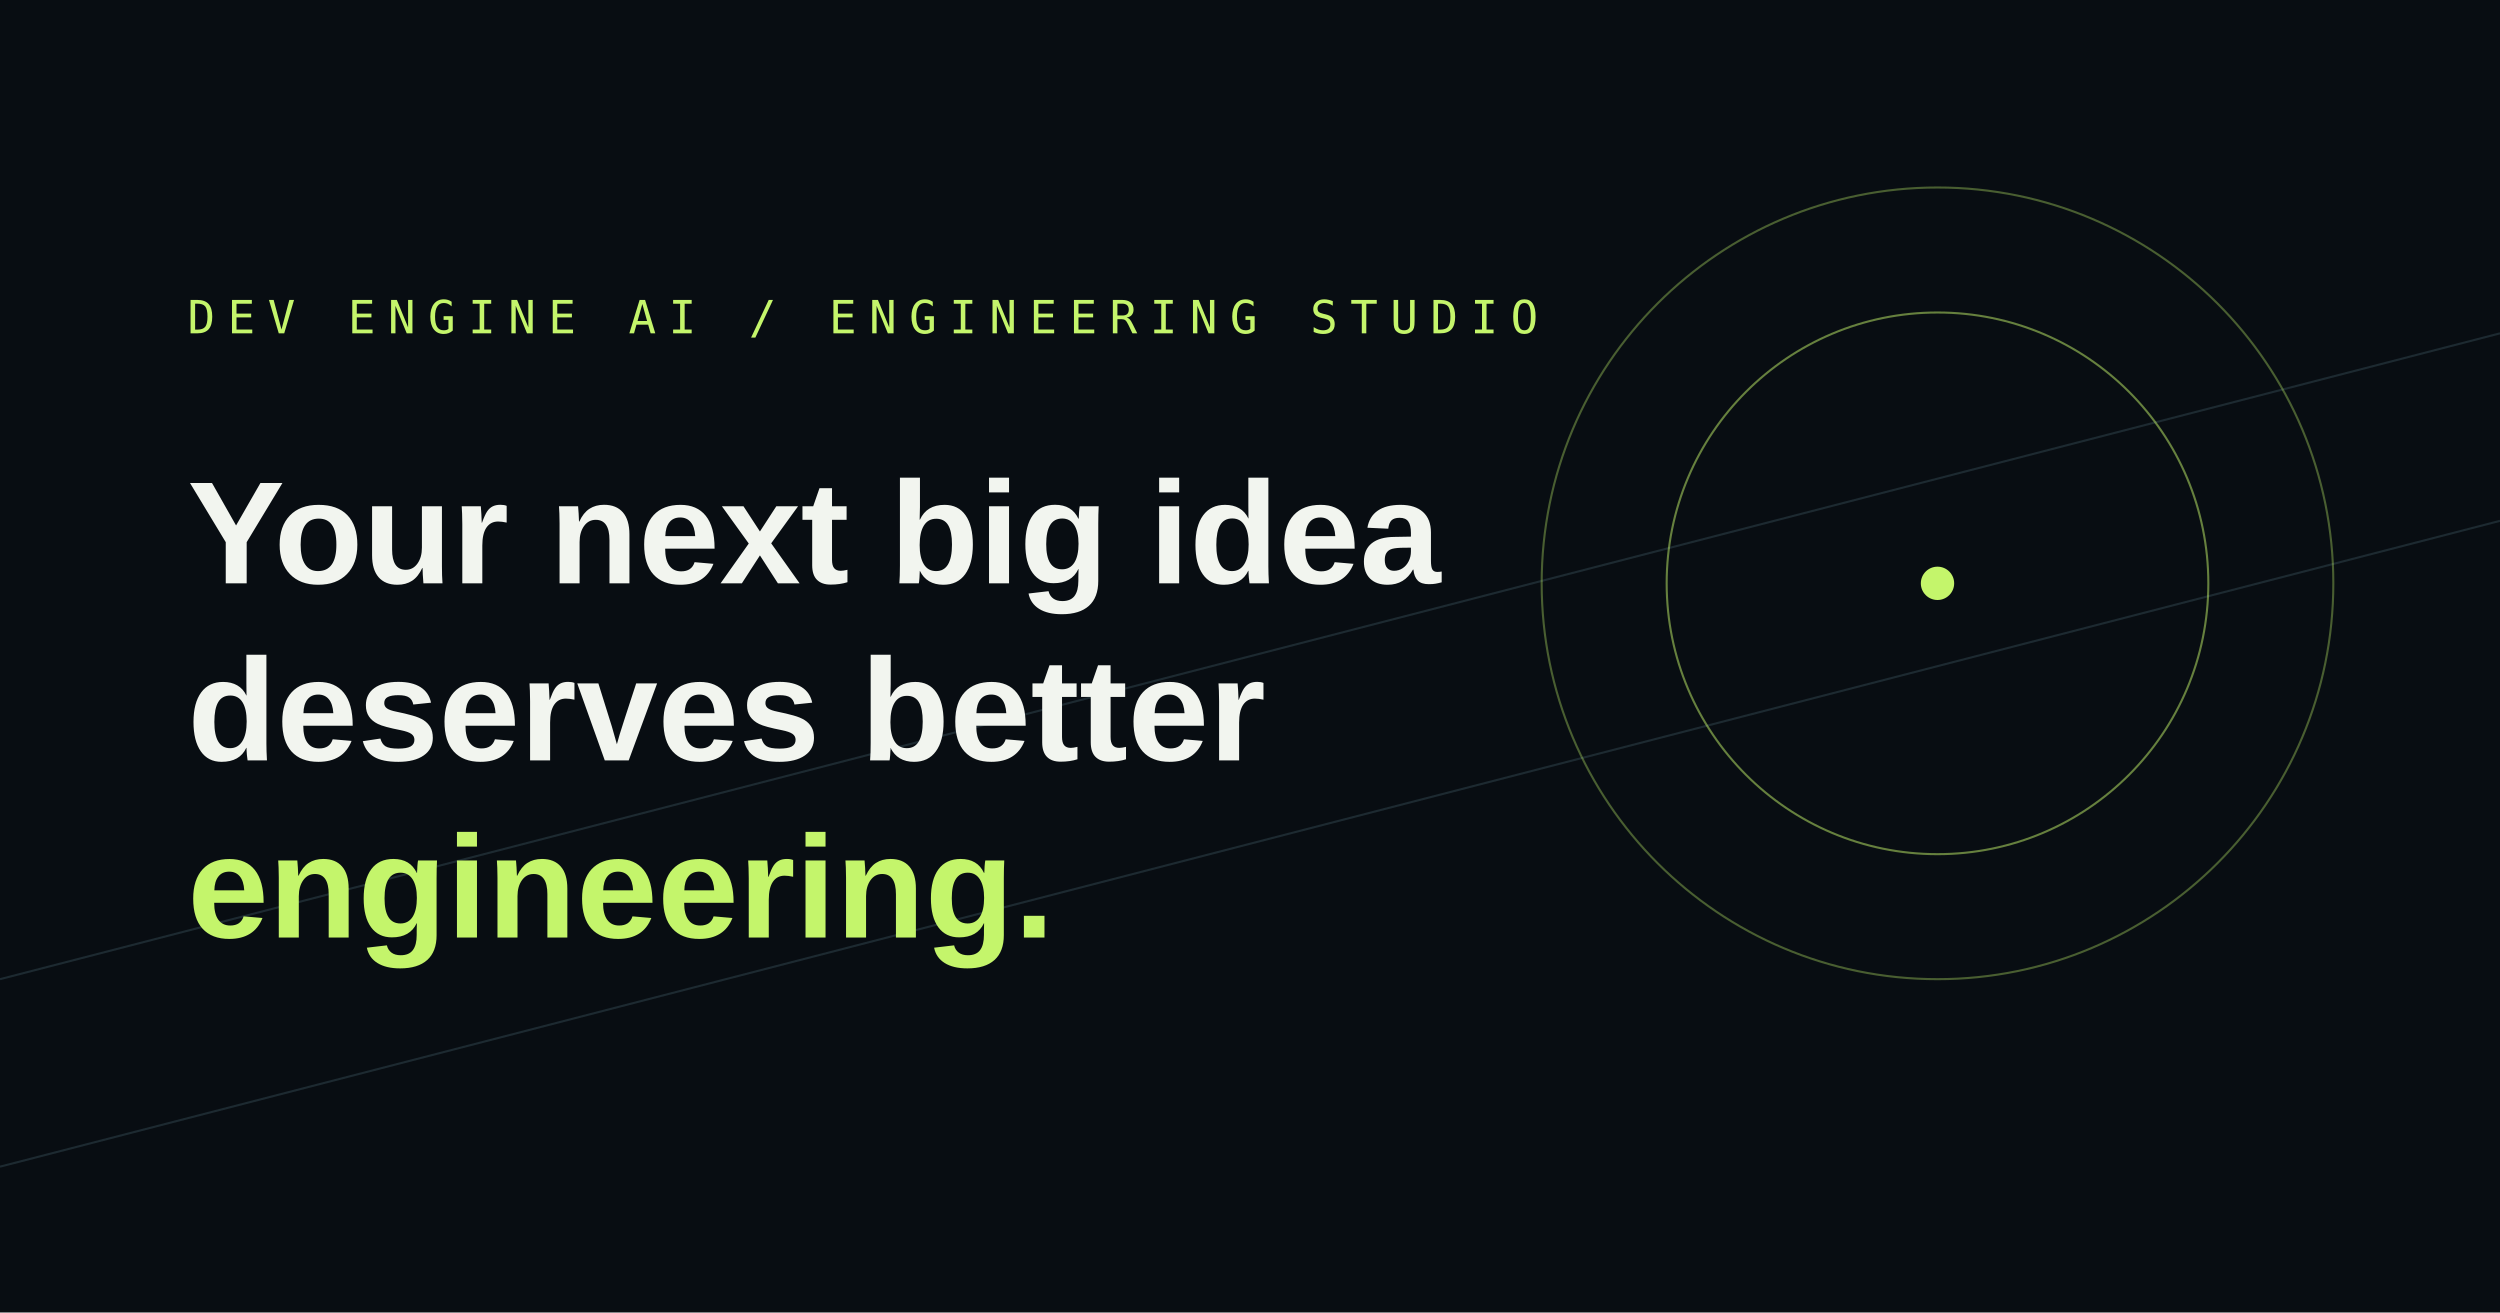
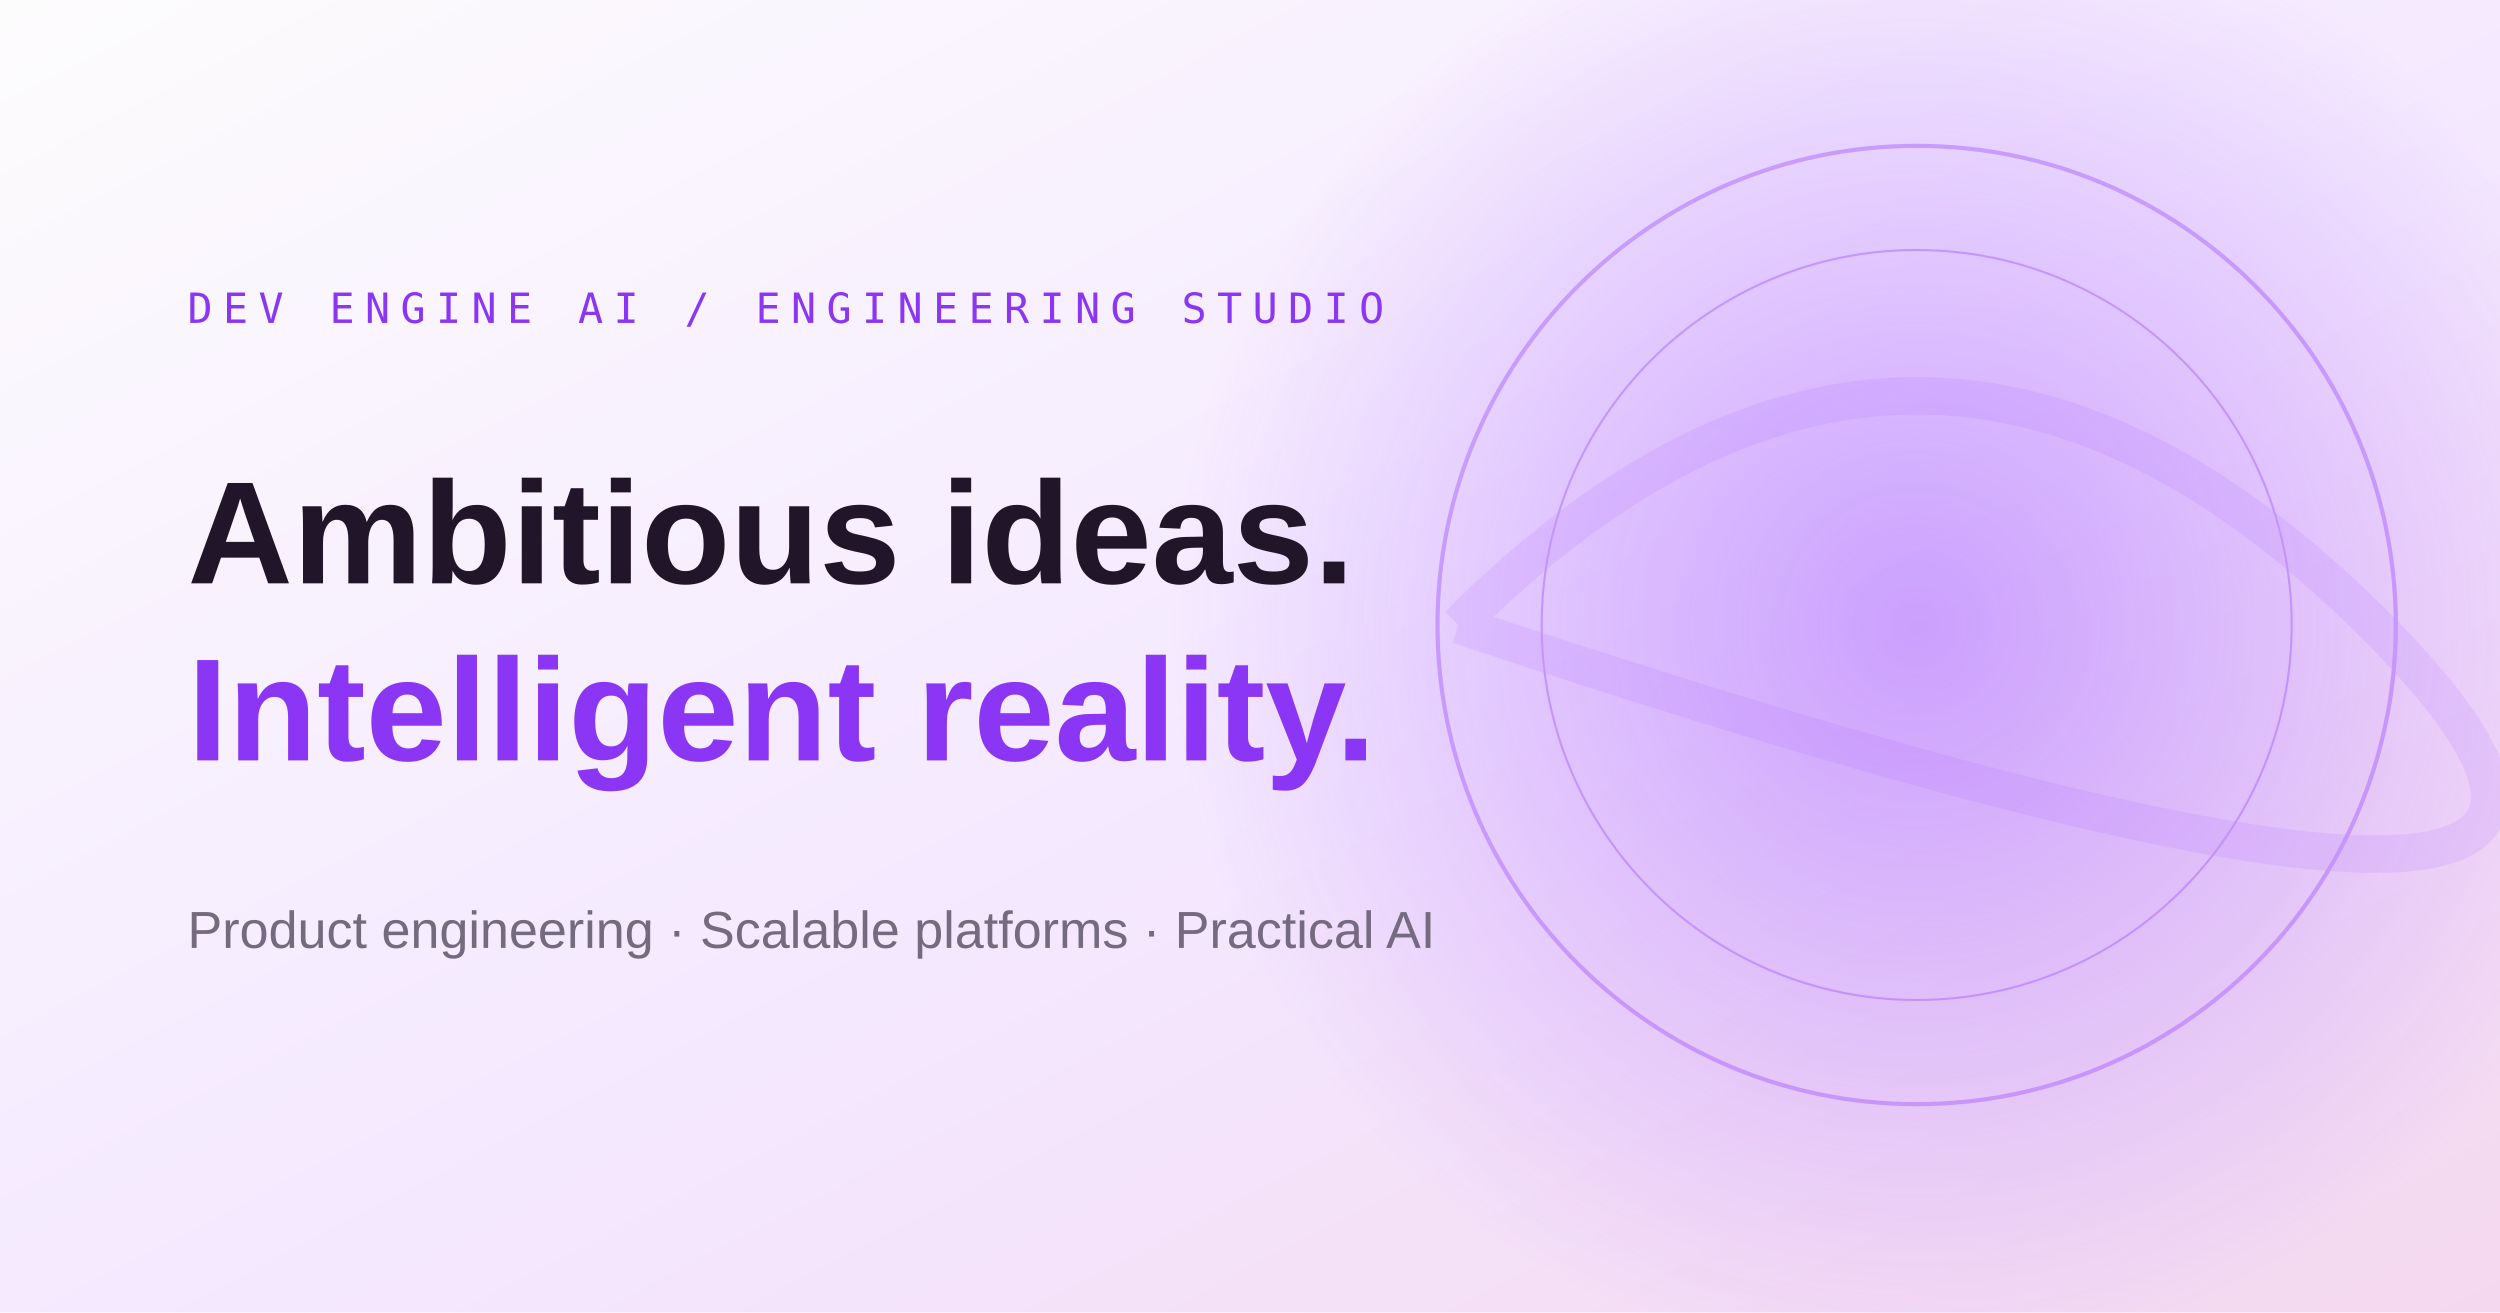
<svg xmlns="http://www.w3.org/2000/svg" width="1200" height="630" viewBox="0 0 1200 630">
-   <rect width="1200" height="630" fill="#080d12" />
-   <path d="M0 470 1200 160M0 560 1200 250" stroke="#1d2a31" stroke-width="1" />
-   <circle cx="930" cy="280" r="190" fill="none" stroke="#c4f56b" stroke-opacity=".35" />
-   <circle cx="930" cy="280" r="130" fill="none" stroke="#c4f56b" stroke-opacity=".5" />
-   <circle cx="930" cy="280" r="8" fill="#c4f56b" />
-   <text x="90" y="160" fill="#c4f56b" font-family="monospace" font-size="22" letter-spacing="6">DEV ENGINE AI / ENGINEERING STUDIO</text>
-   <text x="90" y="280" fill="#f2f5ef" font-family="Arial,sans-serif" font-weight="700" font-size="70">Your next big idea</text>
-   <text x="90" y="365" fill="#f2f5ef" font-family="Arial,sans-serif" font-weight="700" font-size="70">deserves better</text>
-   <text x="90" y="450" fill="#c4f56b" font-family="Arial,sans-serif" font-weight="700" font-size="70">engineering.</text>
+   <defs>
+     <linearGradient id="bg" x2="1" y2="1">
+       <stop stop-color="#fdfcfd" />
+       <stop offset=".55" stop-color="#f4e8ff" />
+       <stop offset="1" stop-color="#f4d8ef" />
+     </linearGradient>
+     <radialGradient id="glow">
+       <stop stop-color="#a259ff" stop-opacity=".5" />
+       <stop offset="1" stop-color="#a259ff" stop-opacity="0" />
+     </radialGradient>
+   </defs>
+   <rect width="1200" height="630" fill="url(#bg)" />
+   <circle cx="920" cy="300" r="360" fill="url(#glow)" />
+   <g fill="none" stroke="#a259ff" opacity=".45">
+     <circle cx="920" cy="300" r="230" stroke-width="2" />
+     <circle cx="920" cy="300" r="180" stroke-width="1" />
+     <path d="M700 300q220-220 440 0t-440 0" stroke-width="18" opacity=".3" />
+   </g>
+   <text x="90" y="155" font-family="monospace" font-size="20" letter-spacing="5" fill="#8b35f5">DEV ENGINE AI / ENGINEERING STUDIO</text>
+   <text x="90" y="280" font-family="Arial,sans-serif" font-weight="700" font-size="70" fill="#211629">Ambitious ideas.</text>
+   <text x="90" y="365" font-family="Arial,sans-serif" font-weight="700" font-size="70" fill="#8b35f5">Intelligent reality.</text>
+   <text x="90" y="455" font-family="Arial,sans-serif" font-size="25" fill="#756b80">Product engineering · Scalable platforms · Practical AI</text>
</svg>
